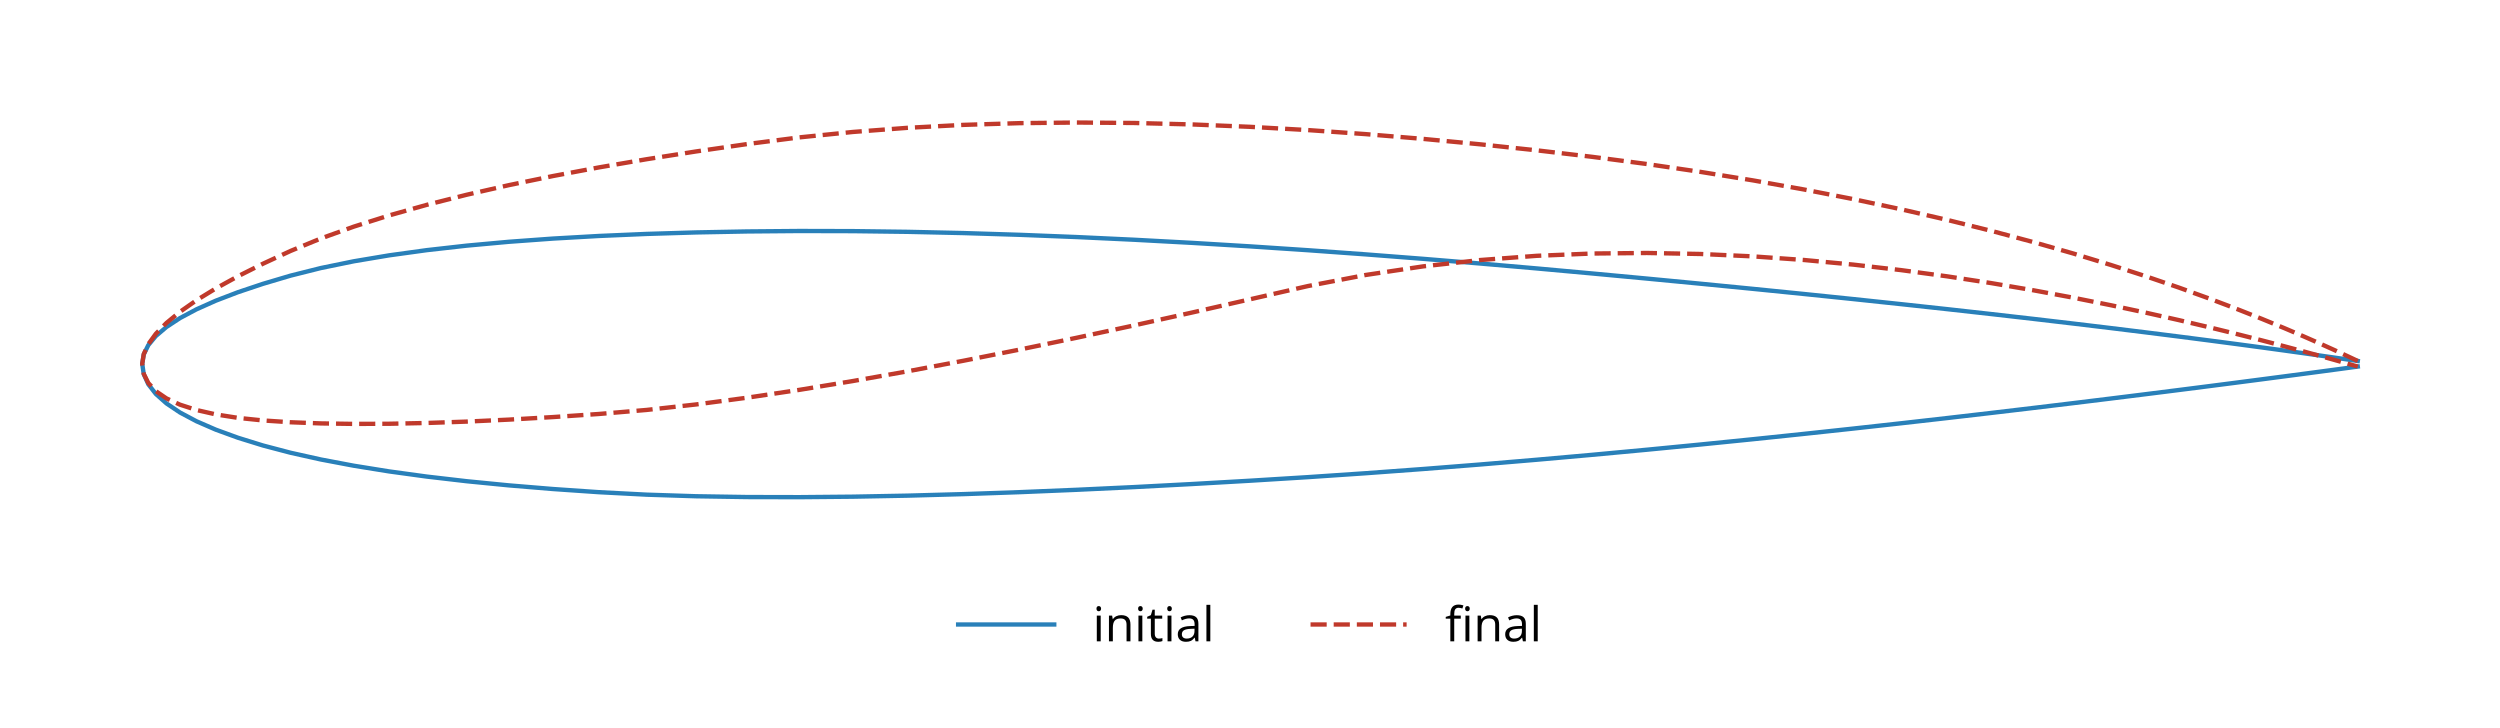
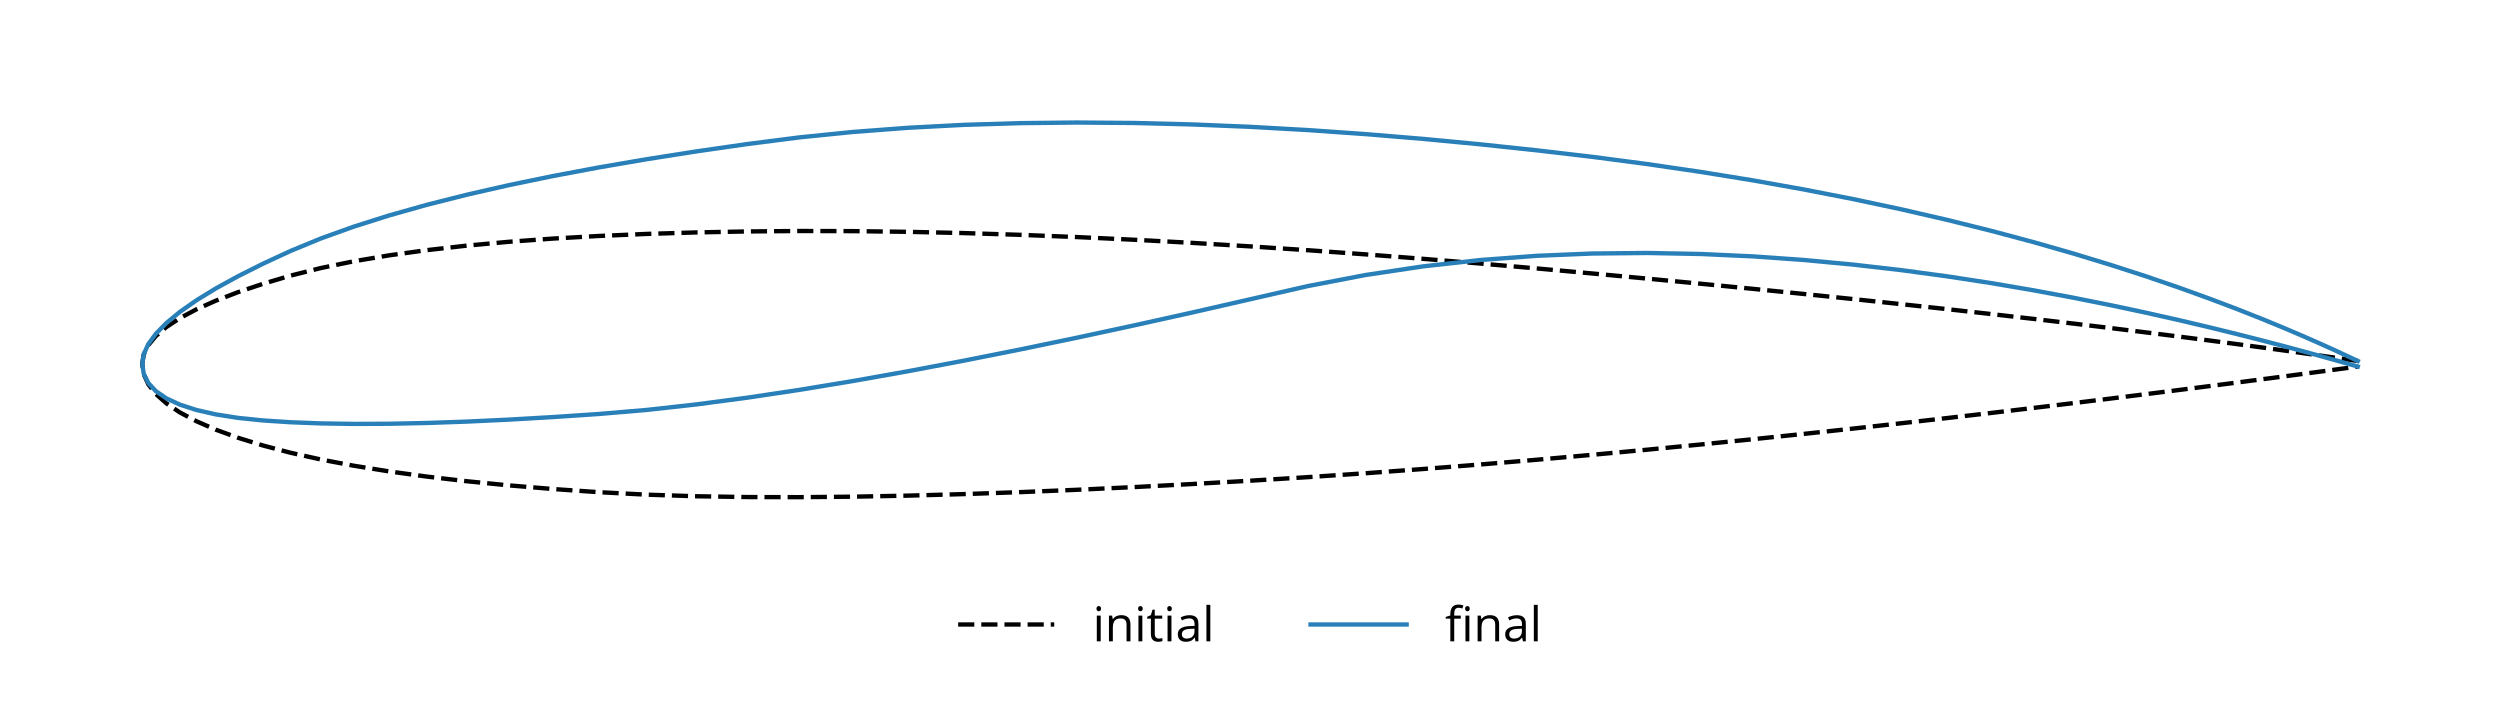
<svg xmlns="http://www.w3.org/2000/svg" xmlns:xlink="http://www.w3.org/1999/xlink" height="166.582pt" version="1.1" viewBox="0 0 572.4 166.582" width="572.4pt">
  <defs>
    <style type="text/css">*{stroke-linecap:butt;stroke-linejoin:round;}</style>
  </defs>
  <g id="figure_1">
    <g id="patch_1">
      <path d="M 0 166.582  L 572.4 166.582  L 572.4 -0  L 0 -0  z " style="fill:none;" />
    </g>
    <g id="axes_1">
      <g id="patch_2">
        <path d="M 7.2 159.382  L 565.2 159.382  L 565.2 7.2  L 7.2 7.2  z " style="fill:none;" />
      </g>
      <g id="line2d_1">
-         <path clip-path="url(#p269fe88597)" d="M 539.836 82.652  L 539.489 82.601  L 538.447 82.448  L 536.714 82.196  L 534.294 81.846  L 531.194 81.403  L 527.423 80.871  L 522.99 80.254  L 517.908 79.559  L 512.192 78.791  L 505.856 77.957  L 498.917 77.062  L 491.396 76.114  L 483.312 75.119  L 474.689 74.082  L 465.548 73.01  L 455.916 71.908  L 445.819 70.782  L 435.284 69.638  L 424.34 68.478  L 413.018 67.309  L 401.348 66.135  L 389.363 64.959  L 377.095 63.785  L 364.578 62.617  L 351.846 61.46  L 338.934 60.338  L 325.877 59.263  L 312.712 58.244  L 299.474 57.289  L 286.2 56.407  L 272.926 55.606  L 259.688 54.893  L 246.523 54.276  L 233.466 53.764  L 220.554 53.362  L 207.822 53.079  L 195.305 52.919  L 183.037 52.889  L 171.052 52.992  L 159.382 53.216  L 148.06 53.559  L 137.116 54.027  L 126.581 54.626  L 116.484 55.362  L 106.852 56.242  L 97.711 57.273  L 89.088 58.464  L 81.004 59.823  L 73.483 61.365  L 66.544 63.105  L 60.208 64.985  L 54.492 66.899  L 49.41 68.846  L 44.977 70.825  L 41.206 72.833  L 38.106 74.871  L 35.686 76.937  L 33.953 79.03  L 32.911 81.148  L 32.564 83.291  L 32.911 85.668  L 33.953 87.973  L 35.686 90.205  L 38.106 92.362  L 41.206 94.444  L 44.977 96.449  L 49.41 98.377  L 54.492 100.227  L 60.208 101.999  L 66.544 103.665  L 73.483 105.21  L 81.004 106.632  L 89.088 107.934  L 97.711 109.116  L 106.852 110.18  L 116.484 111.128  L 126.581 111.964  L 137.116 112.69  L 148.06 113.259  L 159.382 113.621  L 171.052 113.804  L 183.037 113.831  L 195.305 113.719  L 207.822 113.482  L 220.554 113.133  L 233.466 112.684  L 246.523 112.143  L 259.688 111.521  L 272.926 110.825  L 286.2 110.065  L 299.474 109.245  L 312.712 108.349  L 325.877 107.38  L 338.934 106.348  L 351.846 105.262  L 364.578 104.131  L 377.095 102.965  L 389.363 101.772  L 401.348 100.562  L 413.018 99.342  L 424.34 98.123  L 435.284 96.911  L 445.819 95.716  L 455.916 94.544  L 465.548 93.403  L 474.689 92.3  L 483.312 91.243  L 491.396 90.237  L 498.917 89.289  L 505.856 88.403  L 512.192 87.586  L 517.908 86.842  L 522.99 86.176  L 527.423 85.59  L 531.194 85.089  L 534.294 84.675  L 536.714 84.35  L 538.447 84.117  L 539.489 83.977  L 539.836 83.93  " style="fill:none;stroke:#2980b9;stroke-linecap:square;" />
+         <path clip-path="url(#pe88bbc91fa)" d="M 539.836 82.652  L 539.489 82.601  L 538.447 82.448  L 536.714 82.196  L 534.294 81.846  L 531.194 81.403  L 527.423 80.871  L 522.99 80.254  L 517.908 79.559  L 512.192 78.791  L 505.856 77.957  L 498.917 77.062  L 491.396 76.114  L 483.312 75.119  L 474.689 74.082  L 465.548 73.01  L 455.916 71.908  L 445.819 70.782  L 435.284 69.638  L 424.34 68.478  L 413.018 67.309  L 401.348 66.135  L 389.363 64.959  L 377.095 63.785  L 364.578 62.617  L 351.846 61.46  L 338.934 60.338  L 325.877 59.263  L 312.712 58.244  L 299.474 57.289  L 286.2 56.407  L 272.926 55.606  L 259.688 54.893  L 246.523 54.276  L 233.466 53.764  L 220.554 53.362  L 207.822 53.079  L 195.305 52.919  L 183.037 52.889  L 171.052 52.992  L 159.382 53.216  L 148.06 53.559  L 137.116 54.027  L 126.581 54.626  L 116.484 55.362  L 106.852 56.242  L 97.711 57.273  L 89.088 58.464  L 81.004 59.823  L 73.483 61.365  L 66.544 63.105  L 60.208 64.985  L 54.492 66.899  L 49.41 68.846  L 44.977 70.825  L 41.206 72.833  L 38.106 74.871  L 35.686 76.937  L 33.953 79.03  L 32.911 81.148  L 32.564 83.291  L 32.911 85.668  L 33.953 87.973  L 35.686 90.205  L 38.106 92.362  L 41.206 94.444  L 44.977 96.449  L 49.41 98.377  L 54.492 100.227  L 60.208 101.999  L 66.544 103.665  L 73.483 105.21  L 81.004 106.632  L 89.088 107.934  L 97.711 109.116  L 106.852 110.18  L 116.484 111.128  L 126.581 111.964  L 137.116 112.69  L 148.06 113.259  L 159.382 113.621  L 171.052 113.804  L 183.037 113.831  L 195.305 113.719  L 207.822 113.482  L 220.554 113.133  L 233.466 112.684  L 246.523 112.143  L 259.688 111.521  L 272.926 110.825  L 286.2 110.065  L 299.474 109.245  L 312.712 108.349  L 325.877 107.38  L 338.934 106.348  L 351.846 105.262  L 364.578 104.131  L 377.095 102.965  L 389.363 101.772  L 401.348 100.562  L 413.018 99.342  L 424.34 98.123  L 435.284 96.911  L 445.819 95.716  L 455.916 94.544  L 465.548 93.403  L 474.689 92.3  L 483.312 91.243  L 491.396 90.237  L 498.917 89.289  L 505.856 88.403  L 512.192 87.586  L 517.908 86.842  L 522.99 86.176  L 527.423 85.59  L 531.194 85.089  L 534.294 84.675  L 536.714 84.35  L 538.447 84.117  L 539.489 83.977  L 539.836 83.93  " style="fill:none;stroke:#000000;stroke-dasharray:3.7,1.6;stroke-dashoffset:0;" />
      </g>
      <g id="line2d_2">
-         <path clip-path="url(#p269fe88597)" d="M 539.836 82.652  L 539.489 82.486  L 538.447 81.993  L 536.714 81.182  L 534.294 80.066  L 531.194 78.667  L 527.423 77.008  L 522.99 75.117  L 517.908 73.024  L 512.192 70.762  L 505.856 68.363  L 498.917 65.859  L 491.396 63.284  L 483.312 60.668  L 474.689 58.04  L 465.548 55.427  L 455.916 52.855  L 445.819 50.346  L 435.284 47.919  L 424.34 45.593  L 413.018 43.383  L 401.348 41.3  L 389.363 39.356  L 377.095 37.558  L 364.578 35.912  L 351.846 34.418  L 338.934 33.045  L 325.877 31.803  L 312.712 30.711  L 299.474 29.783  L 286.2 29.038  L 272.926 28.491  L 259.688 28.158  L 246.523 28.055  L 233.466 28.195  L 220.554 28.593  L 207.822 29.261  L 195.305 30.211  L 183.037 31.453  L 171.052 32.988  L 159.382 34.673  L 148.06 36.453  L 137.116 38.332  L 126.581 40.311  L 116.484 42.396  L 106.852 44.591  L 97.711 46.9  L 89.088 49.33  L 81.004 51.89  L 73.483 54.591  L 66.544 57.45  L 60.208 60.384  L 54.492 63.25  L 49.41 66.043  L 44.977 68.759  L 41.206 71.395  L 38.106 73.949  L 35.686 76.418  L 33.953 78.799  L 32.911 81.091  L 32.564 83.291  L 32.911 85.596  L 33.953 87.685  L 35.686 89.557  L 38.106 91.212  L 41.206 92.65  L 44.977 93.873  L 49.41 94.881  L 54.492 95.677  L 60.208 96.265  L 66.544 96.68  L 73.483 96.944  L 81.004 97.057  L 89.088 97.024  L 97.711 96.846  L 106.852 96.529  L 116.484 96.077  L 126.581 95.493  L 137.116 94.785  L 148.06 93.858  L 159.382 92.602  L 171.052 91.058  L 183.037 89.26  L 195.305 87.236  L 207.822 85.01  L 220.554 82.604  L 233.466 80.038  L 246.523 77.33  L 259.688 74.498  L 272.926 71.559  L 286.2 68.53  L 299.474 65.493  L 312.712 62.954  L 325.877 60.983  L 338.934 59.535  L 351.846 58.571  L 364.578 58.046  L 377.095 57.921  L 389.363 58.152  L 401.348 58.7  L 413.018 59.525  L 424.34 60.587  L 435.284 61.848  L 445.819 63.271  L 455.916 64.82  L 465.548 66.461  L 474.689 68.16  L 483.312 69.886  L 491.396 71.609  L 498.917 73.302  L 505.856 74.938  L 512.192 76.493  L 517.908 77.944  L 522.99 79.273  L 527.423 80.462  L 531.194 81.494  L 534.294 82.356  L 536.714 83.038  L 538.447 83.532  L 539.489 83.83  L 539.836 83.93  " style="fill:none;stroke:#c0392b;stroke-dasharray:3.7,1.6;stroke-dashoffset:0;" />
+         <path clip-path="url(#pe88bbc91fa)" d="M 539.836 82.652  L 539.489 82.486  L 538.447 81.993  L 536.714 81.182  L 534.294 80.066  L 531.194 78.667  L 527.423 77.008  L 522.99 75.117  L 517.908 73.024  L 512.192 70.762  L 505.856 68.363  L 498.917 65.859  L 491.396 63.284  L 483.312 60.668  L 474.689 58.04  L 465.548 55.427  L 455.916 52.855  L 445.819 50.346  L 435.284 47.919  L 424.34 45.593  L 413.018 43.383  L 401.348 41.3  L 389.363 39.356  L 377.095 37.558  L 364.578 35.912  L 351.846 34.418  L 338.934 33.045  L 325.877 31.803  L 312.712 30.711  L 299.474 29.783  L 286.2 29.038  L 272.926 28.491  L 259.688 28.158  L 246.523 28.055  L 233.466 28.195  L 220.554 28.593  L 207.822 29.261  L 195.305 30.211  L 183.037 31.453  L 171.052 32.988  L 159.382 34.673  L 148.06 36.453  L 137.116 38.332  L 126.581 40.311  L 116.484 42.396  L 106.852 44.591  L 97.711 46.9  L 89.088 49.33  L 81.004 51.89  L 73.483 54.591  L 66.544 57.45  L 60.208 60.384  L 54.492 63.25  L 49.41 66.043  L 44.977 68.759  L 41.206 71.395  L 38.106 73.949  L 35.686 76.418  L 33.953 78.799  L 32.911 81.091  L 32.564 83.291  L 32.911 85.596  L 33.953 87.685  L 35.686 89.557  L 38.106 91.212  L 41.206 92.65  L 44.977 93.873  L 49.41 94.881  L 54.492 95.677  L 60.208 96.265  L 66.544 96.68  L 73.483 96.944  L 81.004 97.057  L 89.088 97.024  L 97.711 96.846  L 106.852 96.529  L 116.484 96.077  L 126.581 95.493  L 137.116 94.785  L 148.06 93.858  L 159.382 92.602  L 171.052 91.058  L 183.037 89.26  L 195.305 87.236  L 207.822 85.01  L 220.554 82.604  L 233.466 80.038  L 246.523 77.33  L 259.688 74.498  L 272.926 71.559  L 286.2 68.53  L 299.474 65.493  L 312.712 62.954  L 325.877 60.983  L 338.934 59.535  L 351.846 58.571  L 364.578 58.046  L 377.095 57.921  L 389.363 58.152  L 401.348 58.7  L 413.018 59.525  L 424.34 60.587  L 435.284 61.848  L 445.819 63.271  L 455.916 64.82  L 465.548 66.461  L 474.689 68.16  L 483.312 69.886  L 491.396 71.609  L 498.917 73.302  L 505.856 74.938  L 512.192 76.493  L 517.908 77.944  L 522.99 79.273  L 527.423 80.462  L 531.194 81.494  L 534.294 82.356  L 536.714 83.038  L 538.447 83.532  L 539.489 83.83  L 539.836 83.93  " style="fill:none;stroke:#2980b9;stroke-linecap:square;" />
      </g>
      <g id="legend_1">
        <g id="patch_3">
          <path d="M 217.178 153.882  L 355.222 153.882  Q 357.422 153.882 357.422 151.682  L 357.422 136.28  Q 357.422 134.08 355.222 134.08  L 217.178 134.08  Q 214.978 134.08 214.978 136.28  L 214.978 151.682  Q 214.978 153.882 217.178 153.882  z " style="fill:none;opacity:0.8;" />
        </g>
        <g id="line2d_3">
-           <path d="M 219.378 142.988  L 241.378 142.988  " style="fill:none;stroke:#2980b9;stroke-linecap:square;" />
+           <path d="M 219.378 142.988  L 241.378 142.988  " style="fill:none;stroke:#000000;stroke-dasharray:3.7,1.6;stroke-dashoffset:0;" />
        </g>
        <g id="line2d_4" />
        <g id="text_1">
          <g transform="translate(250.1784 146.8384)scale(0.11 -0.11)">
            <defs>
              <path d="M 1069 0  L 550 0  L 550 3425  L 1069 3425  L 1069 0  z M 506 4353  Q 506 4531 593 4614  Q 681 4697 813 4697  Q 938 4697 1028 4612  Q 1119 4528 1119 4353  Q 1119 4178 1028 4092  Q 938 4006 813 4006  Q 681 4006 593 4092  Q 506 4178 506 4353  z " id="OpenSans-Regular-69" transform="scale(0.015625)" />
              <path d="M 2894 0  L 2894 2216  Q 2894 2634 2703 2840  Q 2513 3047 2106 3047  Q 1569 3047 1319 2756  Q 1069 2466 1069 1797  L 1069 0  L 550 0  L 550 3425  L 972 3425  L 1056 2956  L 1081 2956  Q 1241 3209 1528 3348  Q 1816 3488 2169 3488  Q 2788 3488 3100 3189  Q 3413 2891 3413 2234  L 3413 0  L 2894 0  z " id="OpenSans-Regular-6e" transform="scale(0.015625)" />
              <path d="M 1656 366  Q 1794 366 1922 386  Q 2050 406 2125 428  L 2125 31  Q 2041 -9 1877 -36  Q 1713 -63 1581 -63  Q 588 -63 588 984  L 588 3022  L 97 3022  L 97 3272  L 588 3488  L 806 4219  L 1106 4219  L 1106 3425  L 2100 3425  L 2100 3022  L 1106 3022  L 1106 1006  Q 1106 697 1253 531  Q 1400 366 1656 366  z " id="OpenSans-Regular-74" transform="scale(0.015625)" />
              <path d="M 2656 0  L 2553 488  L 2528 488  Q 2272 166 2017 51  Q 1763 -63 1381 -63  Q 872 -63 583 200  Q 294 463 294 947  Q 294 1984 1953 2034  L 2534 2053  L 2534 2266  Q 2534 2669 2361 2861  Q 2188 3053 1806 3053  Q 1378 3053 838 2791  L 678 3188  Q 931 3325 1232 3403  Q 1534 3481 1838 3481  Q 2450 3481 2745 3209  Q 3041 2938 3041 2338  L 3041 0  L 2656 0  z M 1484 366  Q 1969 366 2245 631  Q 2522 897 2522 1375  L 2522 1684  L 2003 1663  Q 1384 1641 1111 1470  Q 838 1300 838 941  Q 838 659 1008 512  Q 1178 366 1484 366  z " id="OpenSans-Regular-61" transform="scale(0.015625)" />
              <path d="M 1069 0  L 550 0  L 550 4863  L 1069 4863  L 1069 0  z " id="OpenSans-Regular-6c" transform="scale(0.015625)" />
            </defs>
            <use xlink:href="#OpenSans-Regular-69" />
            <use x="25.293" xlink:href="#OpenSans-Regular-6e" />
            <use x="86.67" xlink:href="#OpenSans-Regular-69" />
            <use x="111.963" xlink:href="#OpenSans-Regular-74" />
            <use x="147.266" xlink:href="#OpenSans-Regular-69" />
            <use x="172.559" xlink:href="#OpenSans-Regular-61" />
            <use x="228.174" xlink:href="#OpenSans-Regular-6c" />
          </g>
        </g>
        <g id="line2d_5">
-           <path d="M 300.06 142.988  L 322.06 142.988  " style="fill:none;stroke:#c0392b;stroke-dasharray:3.7,1.6;stroke-dashoffset:0;" />
+           <path d="M 300.06 142.988  L 322.06 142.988  " style="fill:none;stroke:#2980b9;stroke-linecap:square;" />
        </g>
        <g id="line2d_6" />
        <g id="text_2">
          <g transform="translate(330.86 146.8384)scale(0.11 -0.11)">
            <defs>
              <path d="M 2094 3022  L 1222 3022  L 1222 0  L 703 0  L 703 3022  L 91 3022  L 91 3256  L 703 3444  L 703 3634  Q 703 4897 1806 4897  Q 2078 4897 2444 4788  L 2309 4372  Q 2009 4469 1797 4469  Q 1503 4469 1362 4273  Q 1222 4078 1222 3647  L 1222 3425  L 2094 3425  L 2094 3022  z " id="OpenSans-Regular-66" transform="scale(0.015625)" />
            </defs>
            <use xlink:href="#OpenSans-Regular-66" />
            <use x="33.887" xlink:href="#OpenSans-Regular-69" />
            <use x="59.18" xlink:href="#OpenSans-Regular-6e" />
            <use x="120.557" xlink:href="#OpenSans-Regular-61" />
            <use x="176.172" xlink:href="#OpenSans-Regular-6c" />
          </g>
        </g>
      </g>
    </g>
  </g>
  <defs>
-     <clipPath id="p269fe88597">
+     <clipPath id="pe88bbc91fa">
      <rect height="152.182" width="558" x="7.2" y="7.2" />
    </clipPath>
  </defs>
</svg>
